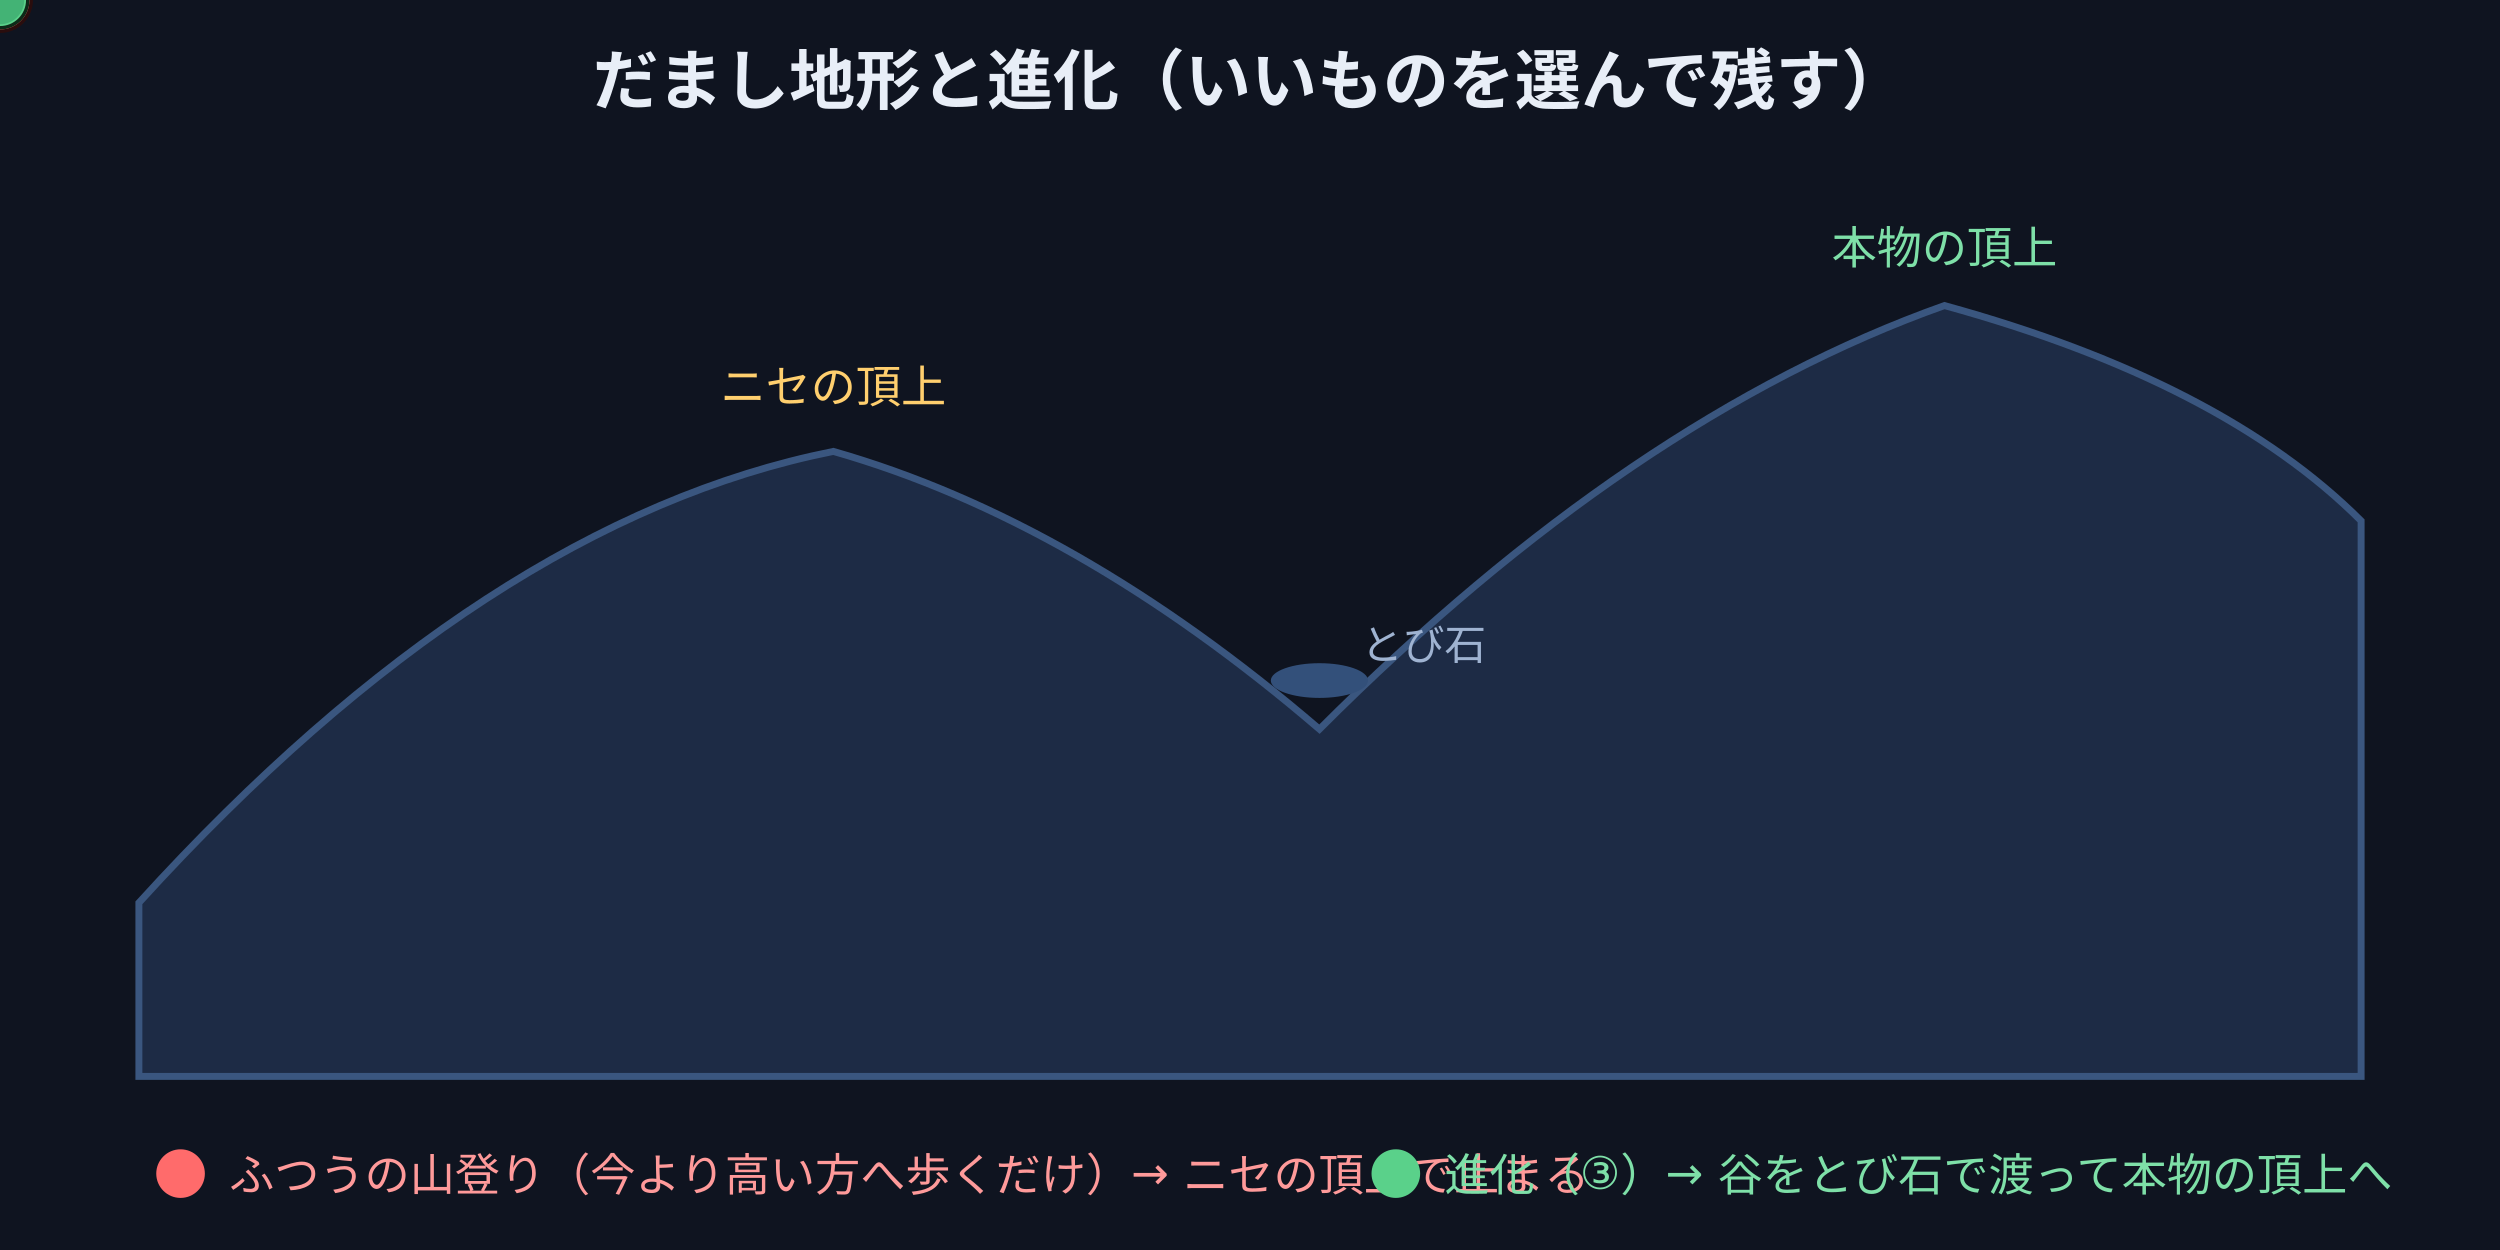
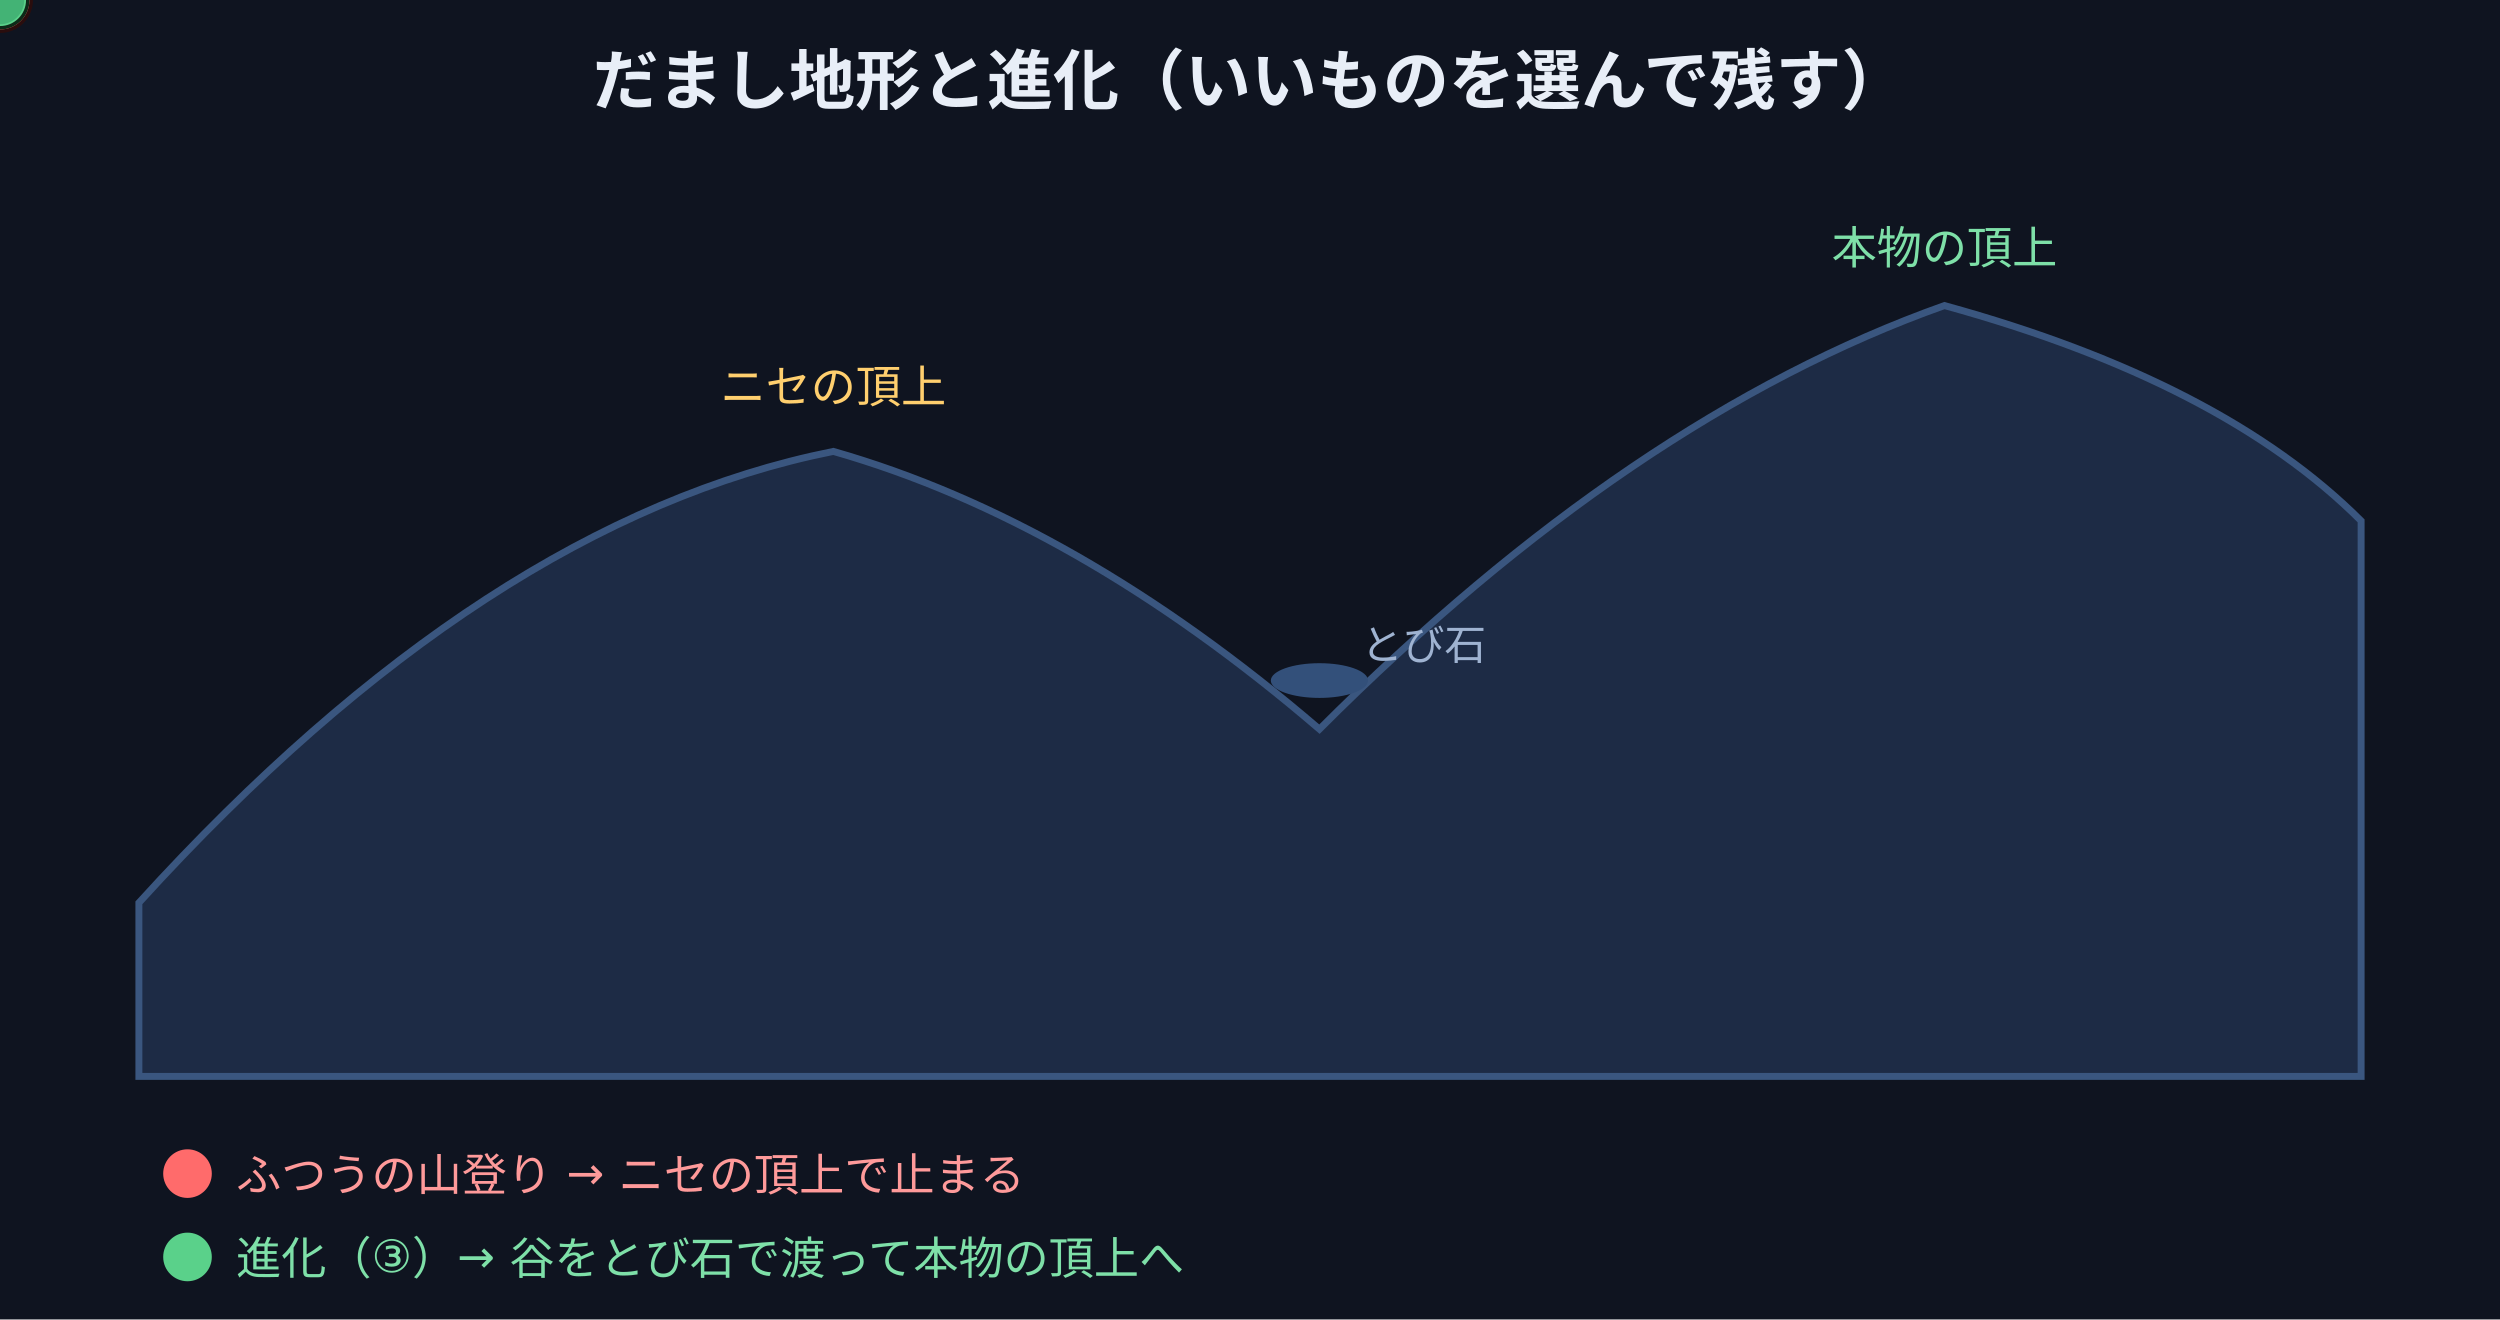
- <svg xmlns="http://www.w3.org/2000/svg" viewBox="0 0 720 360" font-family="sans-serif" role="img" aria-label="だまし地形と進化">
-   <rect width="720" height="360" fill="#0f1420" />
+ <svg xmlns="http://www.w3.org/2000/svg" viewBox="0 0 720 380" font-family="sans-serif" role="img" aria-label="だまし地形と進化">
+   <rect width="720" height="380" fill="#0f1420" />
  <text x="360" y="30" fill="#e8eef7" font-size="19" text-anchor="middle" font-weight="bold">だまし地形と進化（いいものを選んで残す）</text>
  <path d="M40,310 L40,260 Q140,150 240,130 Q310,150 380,210 Q470,120 560,88 Q640,110 680,150 L680,310 Z" fill="#1d2b45" stroke="#3a567f" stroke-width="2" />
  <ellipse cx="380" cy="196" rx="14" ry="5" fill="#33507a" />
  <text x="240" y="116" fill="#ffcf6e" font-size="13" text-anchor="middle">ニセの頂上</text>
  <text x="392" y="190" fill="#9fb3d1" font-size="12">とび石</text>
  <text x="560" y="76" fill="#7ee0a8" font-size="13" text-anchor="middle">本物の頂上</text>
  <circle r="9" fill="#ff6b6b" stroke="#2a0d0d" stroke-width="1">
    <animate attributeName="cx" dur="9s" repeatCount="indefinite" values="40;140;240;240;240;240;40" keyTimes="0;0.14;0.3;0.55;0.9;0.96;1" />
    <animate attributeName="cy" dur="9s" repeatCount="indefinite" values="260;185;128;128;128;128;260" keyTimes="0;0.14;0.3;0.55;0.9;0.96;1" />
  </circle>
  <circle r="8" fill="#5ad18a" stroke="#0c2a18" stroke-width="1">
    <animate attributeName="cx" dur="9s" repeatCount="indefinite" values="240;240;312;380;470;560;560;240" keyTimes="0;0.32;0.42;0.52;0.62;0.72;0.95;1" />
    <animate attributeName="cy" dur="9s" repeatCount="indefinite" values="128;128;104;188;100;88;88;128" keyTimes="0;0.32;0.42;0.52;0.62;0.72;0.95;1" />
  </circle>
  <circle r="7" fill="#3fae71" opacity="0.85">
    <animate attributeName="cx" dur="9s" repeatCount="indefinite" values="240;240;300;380;460;560;560;240" keyTimes="0;0.38;0.48;0.58;0.68;0.78;0.95;1" />
    <animate attributeName="cy" dur="9s" repeatCount="indefinite" values="138;138;112;196;108;96;96;138" keyTimes="0;0.38;0.48;0.58;0.68;0.78;0.95;1" />
  </circle>
-   <circle cx="52" cy="338" r="7" fill="#ff6b6b" />
-   <text x="66" y="343" fill="#ff9a9a" font-size="13">ふつうの山登り（今より高い方へ歩くだけ）→ ニセの頂上で止まる</text>
-   <circle cx="402" cy="338" r="7" fill="#5ad18a" />
-   <text x="416" y="343" fill="#7ee0a8" font-size="13">進化（③）→ 谷をとび石で渡って本物の頂上へ</text>
+   <circle cx="54" cy="338" r="7" fill="#ff6b6b" />
+   <text x="68" y="343" fill="#ff9a9a" font-size="13">ふつうの山登り → ニセの頂上で止まる</text>
+   <circle cx="54" cy="362" r="7" fill="#5ad18a" />
+   <text x="68" y="367" fill="#7ee0a8" font-size="13">進化（③）→ 谷をとび石で渡って本物の頂上へ</text>
</svg>
